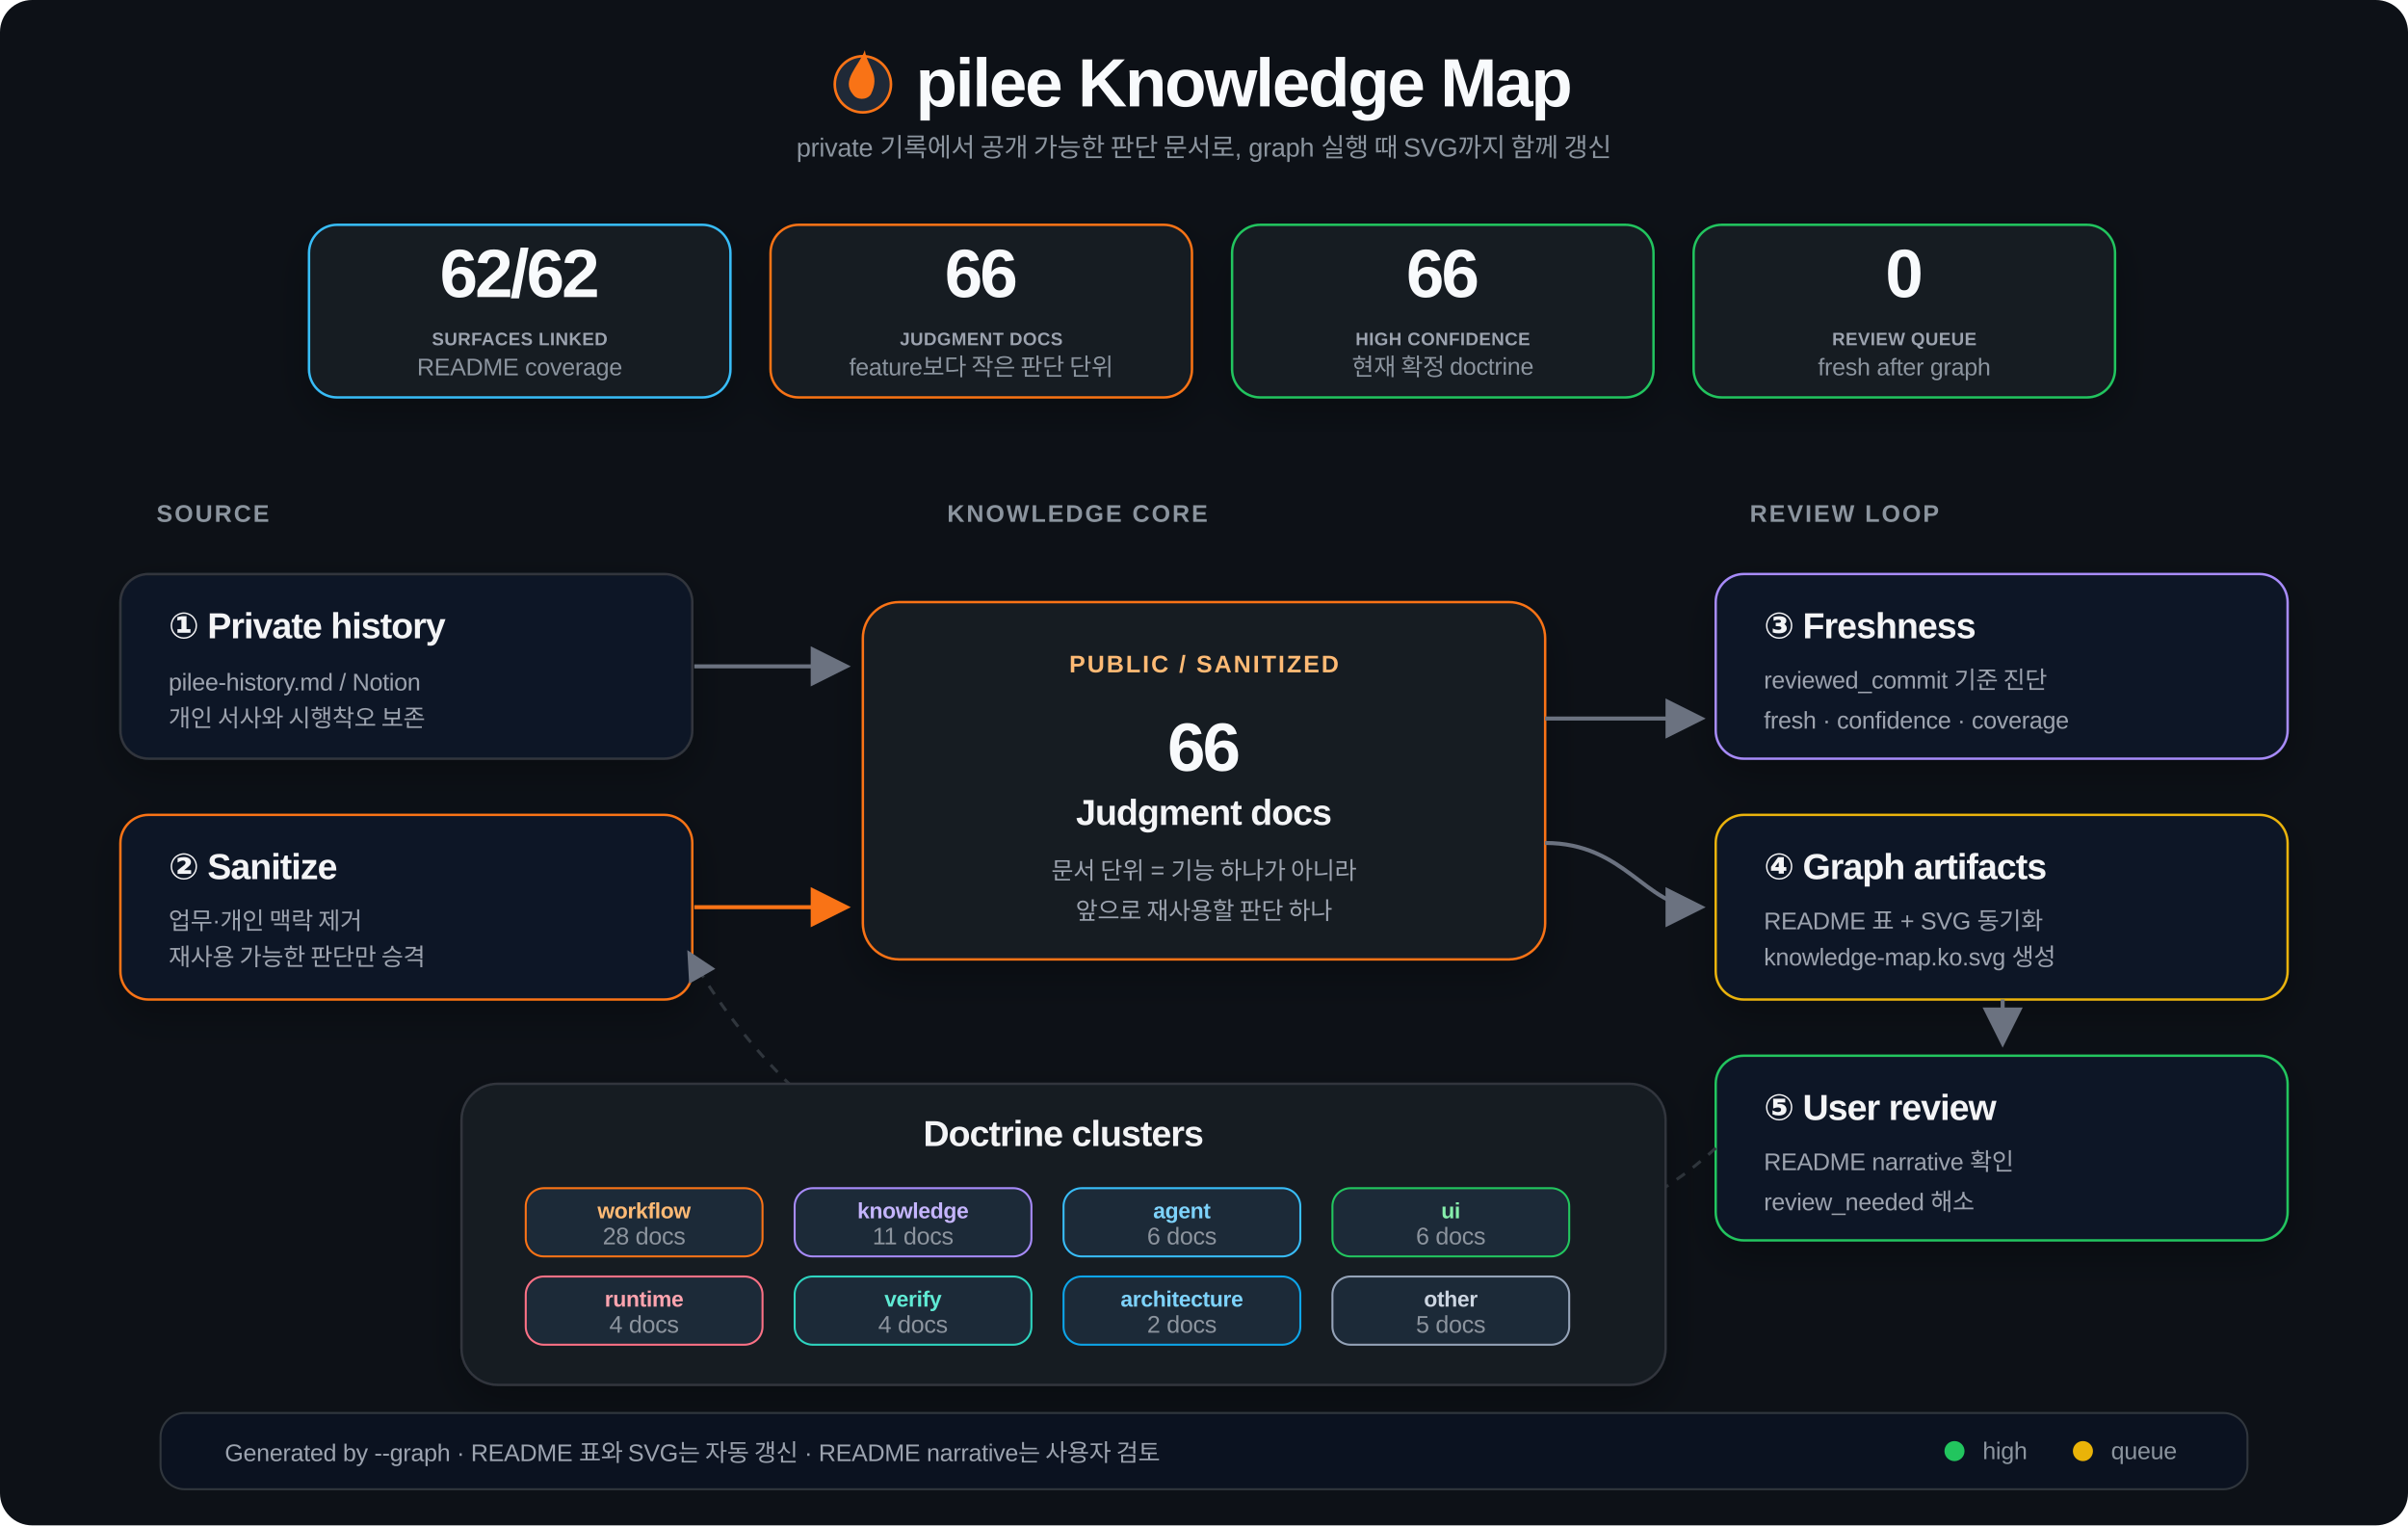
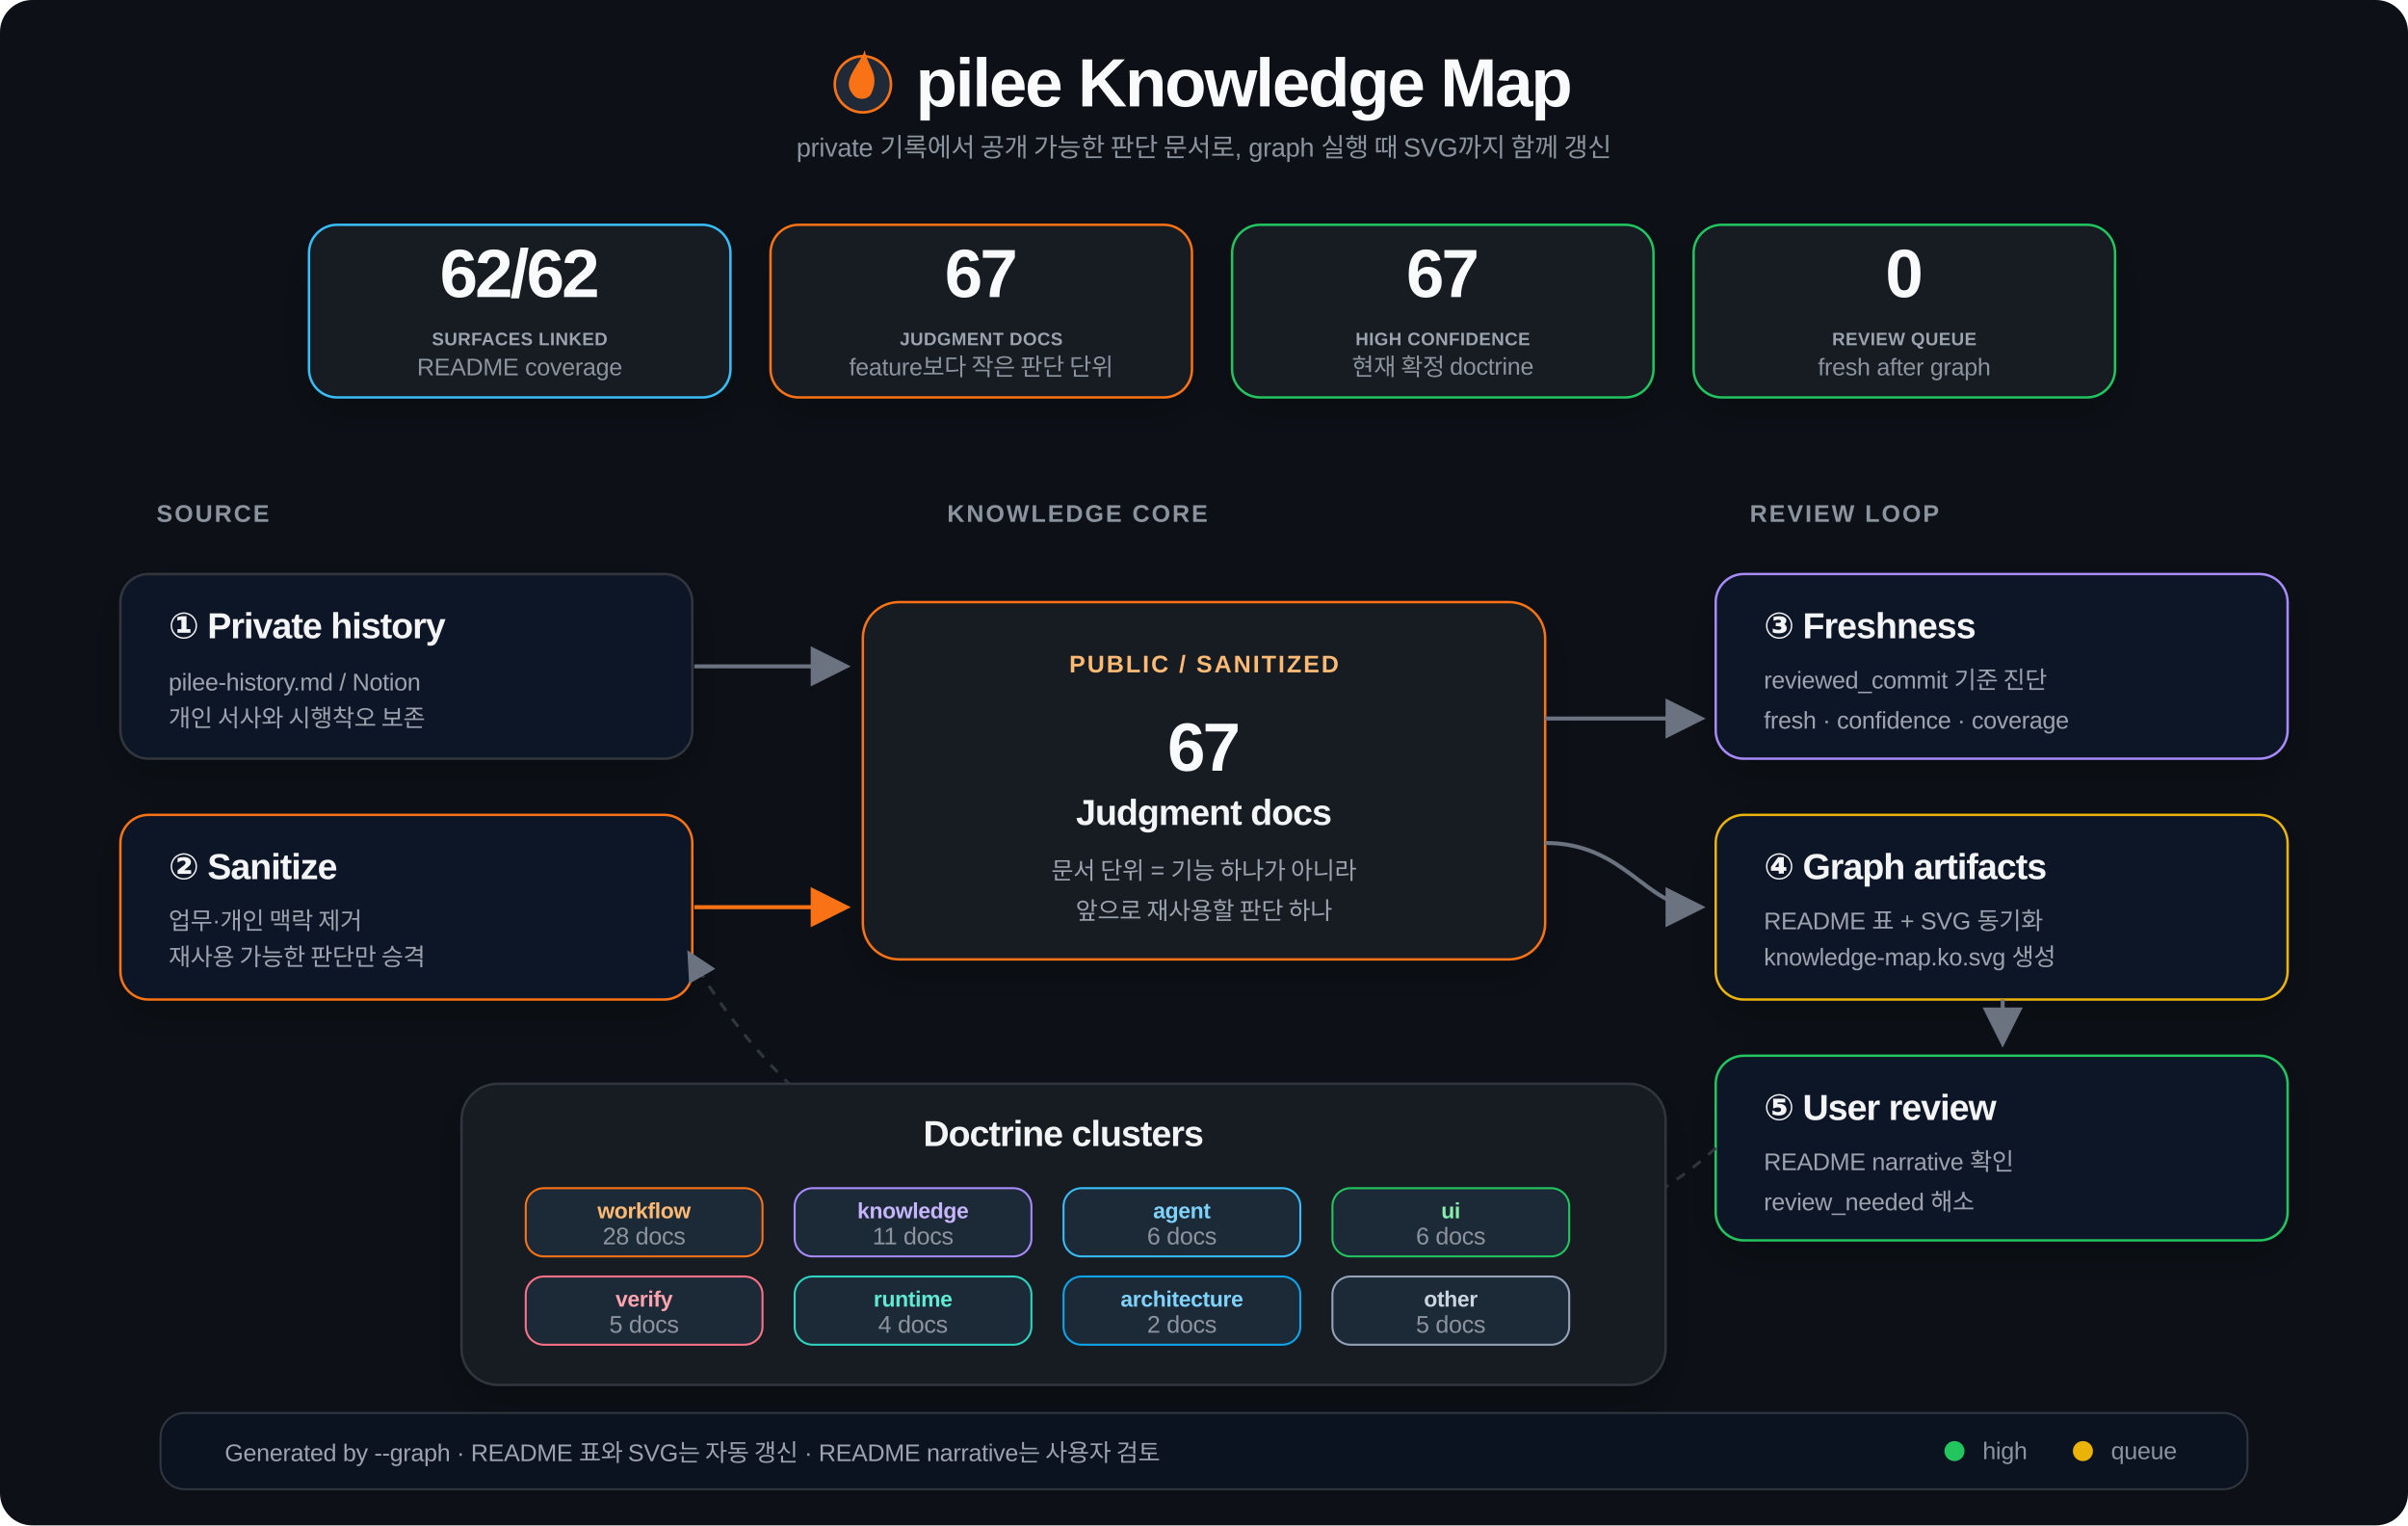
<svg xmlns="http://www.w3.org/2000/svg" viewBox="0 0 1200 760" width="1200" height="760" role="img" aria-label="pilee knowledge map">
  <defs>
    <filter id="shadow" x="-20%" y="-20%" width="140%" height="140%">
      <feDropShadow dx="0" dy="8" stdDeviation="10" flood-color="#000000" flood-opacity="0.28" />
    </filter>
    <marker id="arrow" markerWidth="10" markerHeight="10" refX="8" refY="5" orient="auto">
      <path d="M0,0 L10,5 L0,10 Z" fill="#6b7280" />
    </marker>
    <marker id="arrowAccent" markerWidth="10" markerHeight="10" refX="8" refY="5" orient="auto">
      <path d="M0,0 L10,5 L0,10 Z" fill="#f97316" />
    </marker>
    <style>
      .bg { fill: #0d1117; }
      .panel { fill: #161b22; stroke: #30363d; stroke-width: 1.2; }
      .panel-soft { fill: #111827; stroke: #30363d; stroke-width: 1.2; }
      .title { font-family: "Helvetica Neue", Arial, "Apple SD Gothic Neo", "Noto Sans KR", sans-serif; font-size: 34px; font-weight: 800; fill: #f8fafc; letter-spacing: -0.03em; }
      .subtitle { font-family: "Helvetica Neue", Arial, "Apple SD Gothic Neo", "Noto Sans KR", sans-serif; font-size: 13px; font-weight: 500; fill: #8b949e; letter-spacing: -0.01em; }
      .section { font-family: "Helvetica Neue", Arial, "Apple SD Gothic Neo", "Noto Sans KR", sans-serif; font-size: 12px; font-weight: 800; fill: #8b949e; letter-spacing: 0.08em; }
      .h { font-family: "Helvetica Neue", Arial, "Apple SD Gothic Neo", "Noto Sans KR", sans-serif; font-size: 18px; font-weight: 800; fill: #f3f4f6; letter-spacing: -0.025em; }
      .p { font-family: "Helvetica Neue", Arial, "Apple SD Gothic Neo", "Noto Sans KR", sans-serif; font-size: 12px; font-weight: 500; fill: #9ca3af; letter-spacing: -0.01em; }
      .small { font-family: "Helvetica Neue", Arial, "Apple SD Gothic Neo", "Noto Sans KR", sans-serif; font-size: 12px; font-weight: 500; fill: #8b949e; letter-spacing: -0.01em; }
      .num { font-family: "Helvetica Neue", Arial, "Apple SD Gothic Neo", "Noto Sans KR", sans-serif; font-size: 34px; font-weight: 800; fill: #f8fafc; letter-spacing: -0.04em; }
      .numLabel { font-family: "Helvetica Neue", Arial, "Apple SD Gothic Neo", "Noto Sans KR", sans-serif; font-size: 9px; font-weight: 800; fill: #9ca3af; letter-spacing: 0.02em; }
      .chip { font-family: "Helvetica Neue", Arial, "Apple SD Gothic Neo", "Noto Sans KR", sans-serif; font-size: 11px; font-weight: 800; letter-spacing: -0.015em; }
      .chipSmall { font-family: "Helvetica Neue", Arial, "Apple SD Gothic Neo", "Noto Sans KR", sans-serif; font-size: 12px; font-weight: 500; fill: #8b949e; letter-spacing: -0.01em; }
      .orange { stroke: #f97316; }
      .blue { stroke: #38bdf8; }
      .green { stroke: #22c55e; }
      .yellow { stroke: #eab308; }
      .purple { stroke: #a78bfa; }
      .orangeText { fill: #fdba74; }
      .blueText { fill: #7dd3fc; }
      .greenText { fill: #86efac; }
      .yellowText { fill: #fde68a; }
      .purpleText { fill: #c4b5fd; }
    </style>
  </defs>
  <rect class="bg" width="1200" height="760" rx="16" />
  <g>
    <circle cx="430" cy="42" r="14" fill="#1f2937" stroke="#f97316" stroke-width="1.3" />
    <path d="M425 47 C419 40, 428 33, 431 25 C432 33, 439 37, 434 47 C432 50, 427 50, 425 47 Z" fill="#f97316" />
    <text x="620" y="53" text-anchor="middle" class="title">pilee Knowledge Map</text>
    <text x="600" y="78" text-anchor="middle" class="subtitle">private 기록에서 공개 가능한 판단 문서로, graph 실행 때 SVG까지 함께 갱신</text>
  </g>
  <g filter="url(#shadow)">
    <rect x="154" y="112" width="210" height="86" rx="14" class="panel blue" />
    <text x="259" y="148" text-anchor="middle" class="num">62/62</text>
    <text x="259" y="172" text-anchor="middle" class="numLabel">SURFACES LINKED</text>
    <text x="259" y="187" text-anchor="middle" class="small">README coverage</text>
    <rect x="384" y="112" width="210" height="86" rx="14" class="panel orange" />
-     <text x="489" y="148" text-anchor="middle" class="num">66</text>
+     <text x="489" y="148" text-anchor="middle" class="num">67</text>
    <text x="489" y="172" text-anchor="middle" class="numLabel">JUDGMENT DOCS</text>
    <text x="489" y="187" text-anchor="middle" class="small">feature보다 작은 판단 단위</text>
    <rect x="614" y="112" width="210" height="86" rx="14" class="panel green" />
-     <text x="719" y="148" text-anchor="middle" class="num">66</text>
+     <text x="719" y="148" text-anchor="middle" class="num">67</text>
    <text x="719" y="172" text-anchor="middle" class="numLabel">HIGH CONFIDENCE</text>
    <text x="719" y="187" text-anchor="middle" class="small">현재 확정 doctrine</text>
    <rect x="844" y="112" width="210" height="86" rx="14" class="panel green" />
    <text x="949" y="148" text-anchor="middle" class="num">0</text>
    <text x="949" y="172" text-anchor="middle" class="numLabel">REVIEW QUEUE</text>
    <text x="949" y="187" text-anchor="middle" class="small">fresh after graph</text>
  </g>
  <g>
    <text x="78" y="260" class="section">SOURCE</text>
    <text x="472" y="260" class="section">KNOWLEDGE CORE</text>
    <text x="872" y="260" class="section">REVIEW LOOP</text>
  </g>
  <g filter="url(#shadow)">
    <rect x="60" y="286" width="285" height="92" rx="14" class="panel-soft" />
    <text x="84" y="318" class="h">① Private history</text>
    <text x="84" y="344" class="p">pilee-history.md / Notion</text>
    <text x="84" y="362" class="p">개인 서사와 시행착오 보존</text>
    <rect x="60" y="406" width="285" height="92" rx="14" class="panel-soft orange" />
    <text x="84" y="438" class="h">② Sanitize</text>
    <text x="84" y="463" class="p">업무·개인 맥락 제거</text>
    <text x="84" y="481" class="p">재사용 가능한 판단만 승격</text>
  </g>
  <g filter="url(#shadow)">
    <rect x="430" y="300" width="340" height="178" rx="18" class="panel orange" />
    <text x="600" y="335" text-anchor="middle" class="section orangeText">PUBLIC / SANITIZED</text>
-     <text x="600" y="384" text-anchor="middle" class="num">66</text>
+     <text x="600" y="384" text-anchor="middle" class="num">67</text>
    <text x="600" y="411" text-anchor="middle" class="h">Judgment docs</text>
    <text x="600" y="438" text-anchor="middle" class="p">문서 단위 = 기능 하나가 아니라</text>
    <text x="600" y="458" text-anchor="middle" class="p">앞으로 재사용할 판단 하나</text>
  </g>
  <g filter="url(#shadow)">
    <rect x="855" y="286" width="285" height="92" rx="14" class="panel-soft purple" />
    <text x="879" y="318" class="h">③ Freshness</text>
    <text x="879" y="343" class="p">reviewed_commit 기준 진단</text>
    <text x="879" y="363" class="p">fresh · confidence · coverage</text>
    <rect x="855" y="406" width="285" height="92" rx="14" class="panel-soft yellow" />
    <text x="879" y="438" class="h">④ Graph artifacts</text>
    <text x="879" y="463" class="p">README 표 + SVG 동기화</text>
    <text x="879" y="481" class="p">knowledge-map.ko.svg 생성</text>
    <rect x="855" y="526" width="285" height="92" rx="14" class="panel-soft green" />
    <text x="879" y="558" class="h">⑤ User review</text>
    <text x="879" y="583" class="p">README narrative 확인</text>
    <text x="879" y="603" class="p">review_needed 해소</text>
  </g>
  <path d="M346 332 H420" fill="none" stroke="#6b7280" stroke-width="2" marker-end="url(#arrow)" />
  <path d="M346 452 H420" fill="none" stroke="#f97316" stroke-width="2" marker-end="url(#arrowAccent)" />
  <path d="M770 358 H846" fill="none" stroke="#6b7280" stroke-width="2" marker-end="url(#arrow)" />
  <path d="M770 420 C810 420, 820 452, 846 452" fill="none" stroke="#6b7280" stroke-width="2" marker-end="url(#arrow)" />
  <path d="M998 498 V518" fill="none" stroke="#6b7280" stroke-width="2" marker-end="url(#arrow)" />
  <path d="M855 572 C748 672, 456 672, 344 476" fill="none" stroke="#30363d" stroke-width="1.5" stroke-dasharray="5 5" marker-end="url(#arrow)" />
  <g filter="url(#shadow)">
    <rect x="230" y="540" width="600" height="150" rx="18" class="panel" />
    <text x="530" y="571" text-anchor="middle" class="h">Doctrine clusters</text>
    <g transform="translate(262,592)">
      <rect width="118" height="34" rx="9" fill="#1f2937" stroke="#f97316" />
      <text x="59" y="15" text-anchor="middle" class="chip" fill="#fdba74">workflow</text>
      <text x="59" y="28" text-anchor="middle" class="chipSmall">28 docs</text>
    </g>
    <g transform="translate(396,592)">
      <rect width="118" height="34" rx="9" fill="#1f2937" stroke="#a78bfa" />
      <text x="59" y="15" text-anchor="middle" class="chip" fill="#c4b5fd">knowledge</text>
      <text x="59" y="28" text-anchor="middle" class="chipSmall">11 docs</text>
    </g>
    <g transform="translate(530,592)">
      <rect width="118" height="34" rx="9" fill="#1f2937" stroke="#38bdf8" />
      <text x="59" y="15" text-anchor="middle" class="chip" fill="#7dd3fc">agent</text>
      <text x="59" y="28" text-anchor="middle" class="chipSmall">6 docs</text>
    </g>
    <g transform="translate(664,592)">
      <rect width="118" height="34" rx="9" fill="#1f2937" stroke="#22c55e" />
      <text x="59" y="15" text-anchor="middle" class="chip" fill="#86efac">ui</text>
      <text x="59" y="28" text-anchor="middle" class="chipSmall">6 docs</text>
    </g>
    <g transform="translate(262,636)">
      <rect width="118" height="34" rx="9" fill="#1f2937" stroke="#fb7185" />
-       <text x="59" y="15" text-anchor="middle" class="chip" fill="#fda4af">runtime</text>
-       <text x="59" y="28" text-anchor="middle" class="chipSmall">4 docs</text>
+       <text x="59" y="15" text-anchor="middle" class="chip" fill="#fda4af">verify</text>
+       <text x="59" y="28" text-anchor="middle" class="chipSmall">5 docs</text>
    </g>
    <g transform="translate(396,636)">
      <rect width="118" height="34" rx="9" fill="#1f2937" stroke="#2dd4bf" />
-       <text x="59" y="15" text-anchor="middle" class="chip" fill="#5eead4">verify</text>
+       <text x="59" y="15" text-anchor="middle" class="chip" fill="#5eead4">runtime</text>
      <text x="59" y="28" text-anchor="middle" class="chipSmall">4 docs</text>
    </g>
    <g transform="translate(530,636)">
      <rect width="118" height="34" rx="9" fill="#1f2937" stroke="#0ea5e9" />
      <text x="59" y="15" text-anchor="middle" class="chip" fill="#7dd3fc">architecture</text>
      <text x="59" y="28" text-anchor="middle" class="chipSmall">2 docs</text>
    </g>
    <g transform="translate(664,636)">
      <rect width="118" height="34" rx="9" fill="#1f2937" stroke="#94a3b8" />
      <text x="59" y="15" text-anchor="middle" class="chip" fill="#cbd5e1">other</text>
      <text x="59" y="28" text-anchor="middle" class="chipSmall">5 docs</text>
    </g>
  </g>
  <g>
    <rect x="80" y="704" width="1040" height="38" rx="12" fill="#0b1220" stroke="#30363d" />
    <text x="112" y="728" class="p">Generated by --graph · README 표와 SVG는 자동 갱신 · README narrative는 사용자 검토</text>
    <circle cx="974" cy="723" r="5" fill="#22c55e" />
    <text x="988" y="727" class="small">high</text>
    <circle cx="1038" cy="723" r="5" fill="#eab308" />
    <text x="1052" y="727" class="small">queue</text>
  </g>
</svg>
